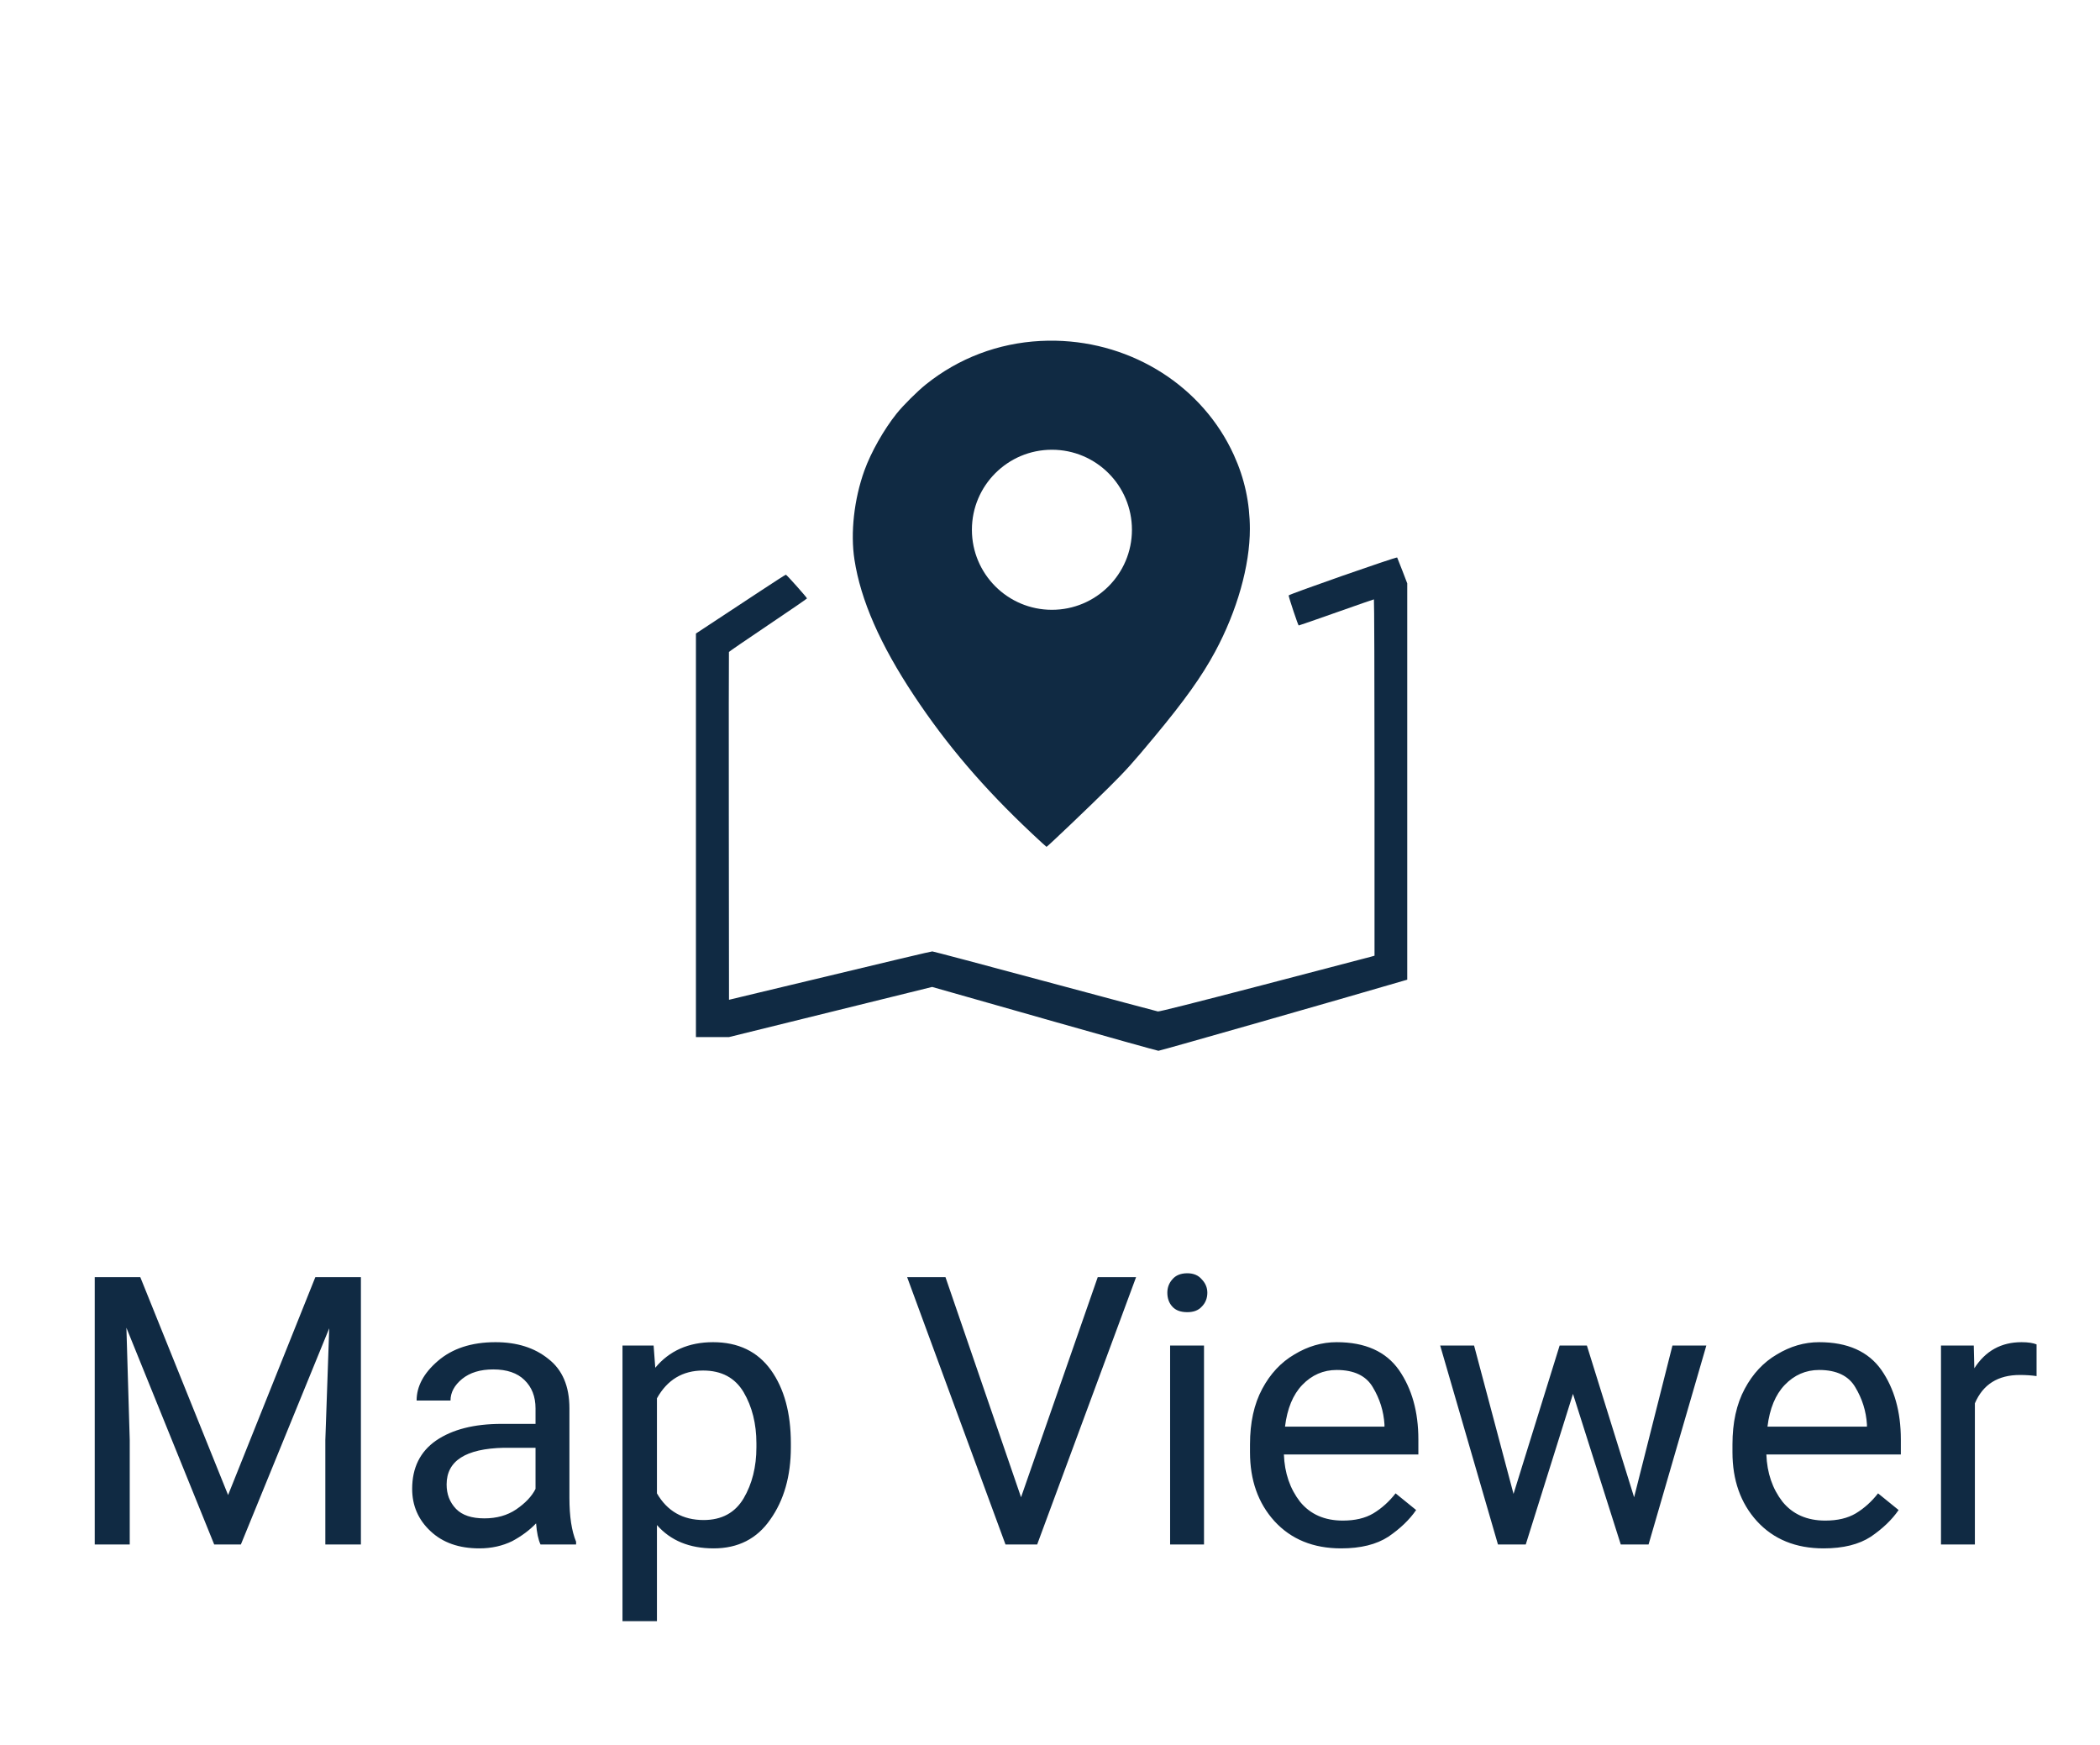
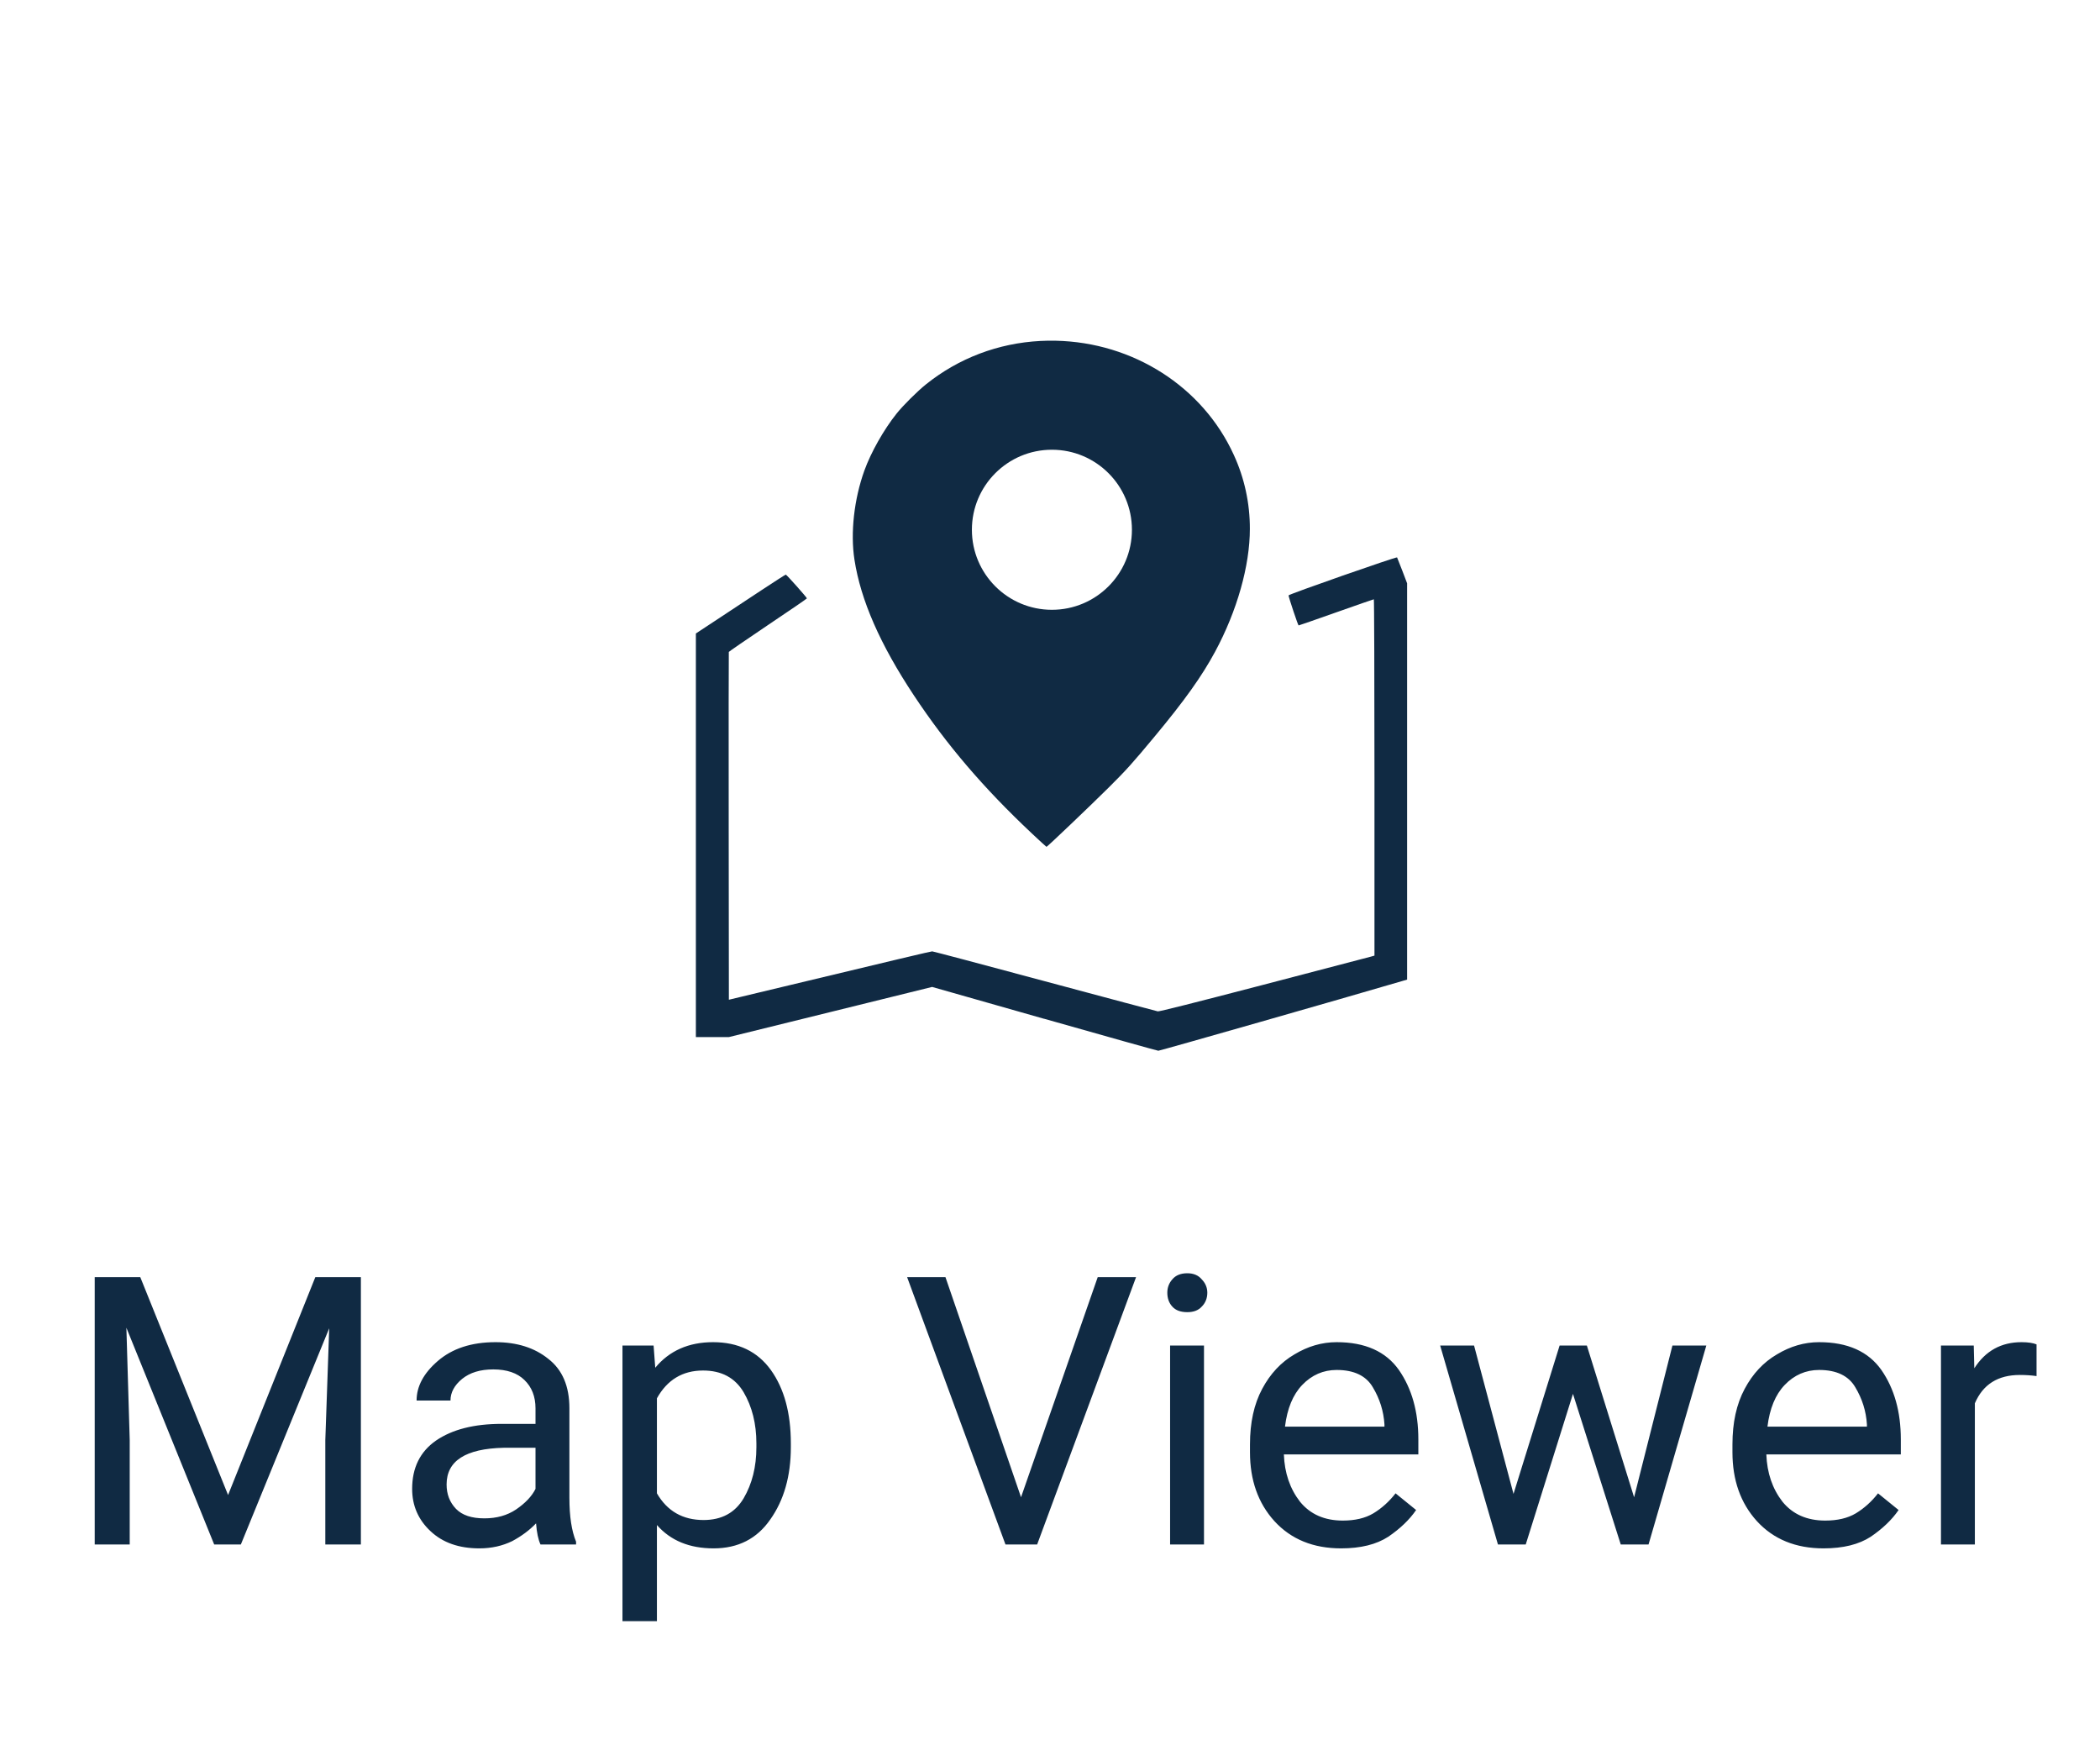
- <svg xmlns="http://www.w3.org/2000/svg" width="59.049mm" height="49.049mm" viewBox="0 0 59.049 49.049" version="1.1" id="svg3078">
-   <defs id="defs3072" />
-   <g id="layer1" transform="translate(-84.62435,-30.57077)">
-     <g id="g3057" transform="translate(219.0849,39.55408)">
-       <path style="fill:#102a43;fill-opacity:1;stroke-width:0.077" d="M 112.205 36.203 C 111.658 36.191 111.107 36.199 110.555 36.229 C 106.073 36.464 101.88 38.058 98.406 40.842 C 97.493 41.574 95.987 43.071 95.293 43.938 C 93.934 45.634 92.559 48.064 91.861 50.004 C 90.766 53.048 90.368 56.622 90.807 59.465 C 91.471 63.77 93.533 68.475 97.133 73.902 C 100.621 79.161 104.532 83.738 109.668 88.564 C 110.495 89.342 111.192 89.98 111.219 89.982 C 111.294 89.989 115.915 85.583 117.826 83.684 C 119.71 81.812 120.329 81.125 122.709 78.262 C 125.901 74.422 127.725 71.865 129.135 69.25 C 131.47 64.918 132.833 60.104 132.83 56.201 C 132.828 53.43 132.268 50.845 131.123 48.334 C 127.812 41.07 120.404 36.378 112.205 36.203 z M 111.793 47.787 A 8.504 8.504 0 0 1 120.297 56.291 A 8.504 8.504 0 0 1 111.793 64.795 A 8.504 8.504 0 0 1 103.289 56.291 A 8.504 8.504 0 0 1 111.793 47.787 z " transform="matrix(0.2645833,0,0,0.2645833,-134.4606,-8.983307)" id="path3051-3" />
-       <rect style="fill:none;fill-opacity:1;fill-rule:evenodd;stroke:none;stroke-width:0.951;stroke-miterlimit:4;stroke-dasharray:none;stroke-opacity:1" id="rect2415-7-2-3" width="59.049" height="49.049" x="-134.461" y="-8.983" />
-       <path id="path3051" d="m -105.097,19.659 -3.153,-0.896 -2.857,0.705 -2.857,0.705 -0.464,-4.27e-4 -0.464,-4.27e-4 V 14.5 8.827 l 0.582,-0.383 c 0.32,-0.211 0.885,-0.583 1.255,-0.827 0.37,-0.244 0.681,-0.444 0.692,-0.444 0.022,0 0.595,0.644 0.594,0.667 -4e-4,0.009 -0.493,0.347 -1.094,0.751 -0.601,0.404 -1.097,0.744 -1.101,0.755 -0.004,0.011 -0.006,2.216 -0.003,4.899 l 0.005,4.879 0.867,-0.208 c 3.939,-0.945 4.812,-1.152 4.85,-1.152 0.024,6.2e-5 1.448,0.377 3.163,0.839 1.715,0.461 3.147,0.843 3.18,0.849 0.041,0.007 1.012,-0.238 2.969,-0.748 1.599,-0.417 2.956,-0.772 3.015,-0.789 l 0.107,-0.03 v -5.009 c 0,-2.768 -0.008,-5.009 -0.017,-5.009 -0.01,0 -0.485,0.165 -1.056,0.367 -0.571,0.202 -1.048,0.367 -1.059,0.367 -0.016,1.633e-4 -0.271,-0.761 -0.283,-0.844 -0.004,-0.03 3.037,-1.094 3.052,-1.067 0.007,0.013 0.074,0.182 0.148,0.375 l 0.135,0.352 v 5.571 5.571 l -0.138,0.04 c -1.62,0.476 -6.817,1.961 -6.858,1.959 -0.031,-0.001 -1.474,-0.405 -3.209,-0.898 z" style="fill:#102a43;fill-opacity:1;stroke-width:0.02" />
-       <text xml:space="preserve" style="font-style:normal;font-variant:normal;font-weight:normal;font-stretch:normal;font-size:10.583px;line-height:1.25;font-family:Roboto;-inkscape-font-specification:Roboto;letter-spacing:0px;word-spacing:0px;fill:#102a43;fill-opacity:1;stroke:none;stroke-width:0.265;" x="-132.672" y="34.438" id="text847-1-6">
-         <tspan id="tspan845-78-7" x="-132.672" y="34.438" style="stroke-width:0.265;fill:#102a43;fill-opacity:1;">Map Viewer </tspan>
-       </text>
-     </g>
-   </g>
+ <svg xmlns="http://www.w3.org/2000/svg" width="223.177" height="185.382" viewBox="0 0 59.049 49.049">
+   <path style="fill:#102a43;fill-opacity:1;stroke-width:.077" d="M112.205 36.203a22.36 22.36 0 0 0-1.65.026c-4.482.235-8.675 1.829-12.149 4.613-.913.732-2.42 2.23-3.113 3.096-1.359 1.696-2.734 4.126-3.432 6.066-1.095 3.044-1.493 6.618-1.054 9.46.664 4.306 2.726 9.01 6.326 14.438 3.488 5.26 7.4 9.836 12.535 14.662.827.778 1.524 1.416 1.55 1.418.076.007 4.697-4.4 6.608-6.298 1.884-1.872 2.503-2.56 4.883-5.422 3.192-3.84 5.016-6.397 6.426-9.012 2.335-4.332 3.698-9.146 3.695-13.049a18.656 18.656 0 0 0-1.707-7.867c-3.311-7.264-10.72-11.956-18.918-12.13zm-.412 11.584a8.504 8.504 0 0 1 8.504 8.504 8.504 8.504 0 0 1-8.504 8.504 8.504 8.504 0 0 1-8.504-8.504 8.504 8.504 0 0 1 8.504-8.504z" transform="matrix(.26458 0 0 .26458 0 0)" />
+   <path style="fill:none;fill-opacity:1;fill-rule:evenodd;stroke:none;stroke-width:.951;stroke-miterlimit:4;stroke-dasharray:none;stroke-opacity:1" d="M-134.461-8.983h59.049v49.049h-59.049z" transform="translate(134.46 8.983)" />
+   <path d="m-105.097 19.66-3.153-.897-2.857.705-2.858.705h-.928V8.826l.582-.383 1.254-.828c.37-.244.682-.444.692-.444.022 0 .595.644.594.668 0 .009-.493.347-1.095.75-.601.405-1.097.745-1.101.756-.004.011-.006 2.216-.003 4.9l.005 4.878.867-.208c3.939-.945 4.812-1.152 4.85-1.152.025 0 1.448.377 3.164.839 1.715.46 3.147.843 3.18.848.042.007 1.013-.237 2.97-.748 1.6-.417 2.956-.772 3.015-.789l.107-.03v-5.01c0-2.767-.008-5.008-.018-5.008-.01 0-.484.165-1.056.367-.571.202-1.048.368-1.059.368-.016 0-.271-.762-.283-.844-.004-.03 3.037-1.094 3.052-1.068.007.013.074.182.148.376l.134.352v11.141l-.137.04c-1.621.477-6.818 1.961-6.858 1.96-.03-.001-1.475-.406-3.209-.899z" style="fill:#102a43;fill-opacity:1;stroke-width:.02" transform="translate(134.46 8.983)" />
+   <text xml:space="preserve" style="font-style:normal;font-variant:normal;font-weight:400;font-stretch:normal;font-size:10.583px;line-height:1.25;font-family:Roboto;-inkscape-font-specification:Roboto;letter-spacing:0;word-spacing:0;fill:#102a43;fill-opacity:1;stroke:none;stroke-width:.265" x="-132.672" y="34.438" transform="translate(134.46 8.983)">
+     <tspan x="-132.672" y="34.438" style="stroke-width:.265;fill:#102a43;fill-opacity:1">Map Viewer </tspan>
+   </text>
</svg>
